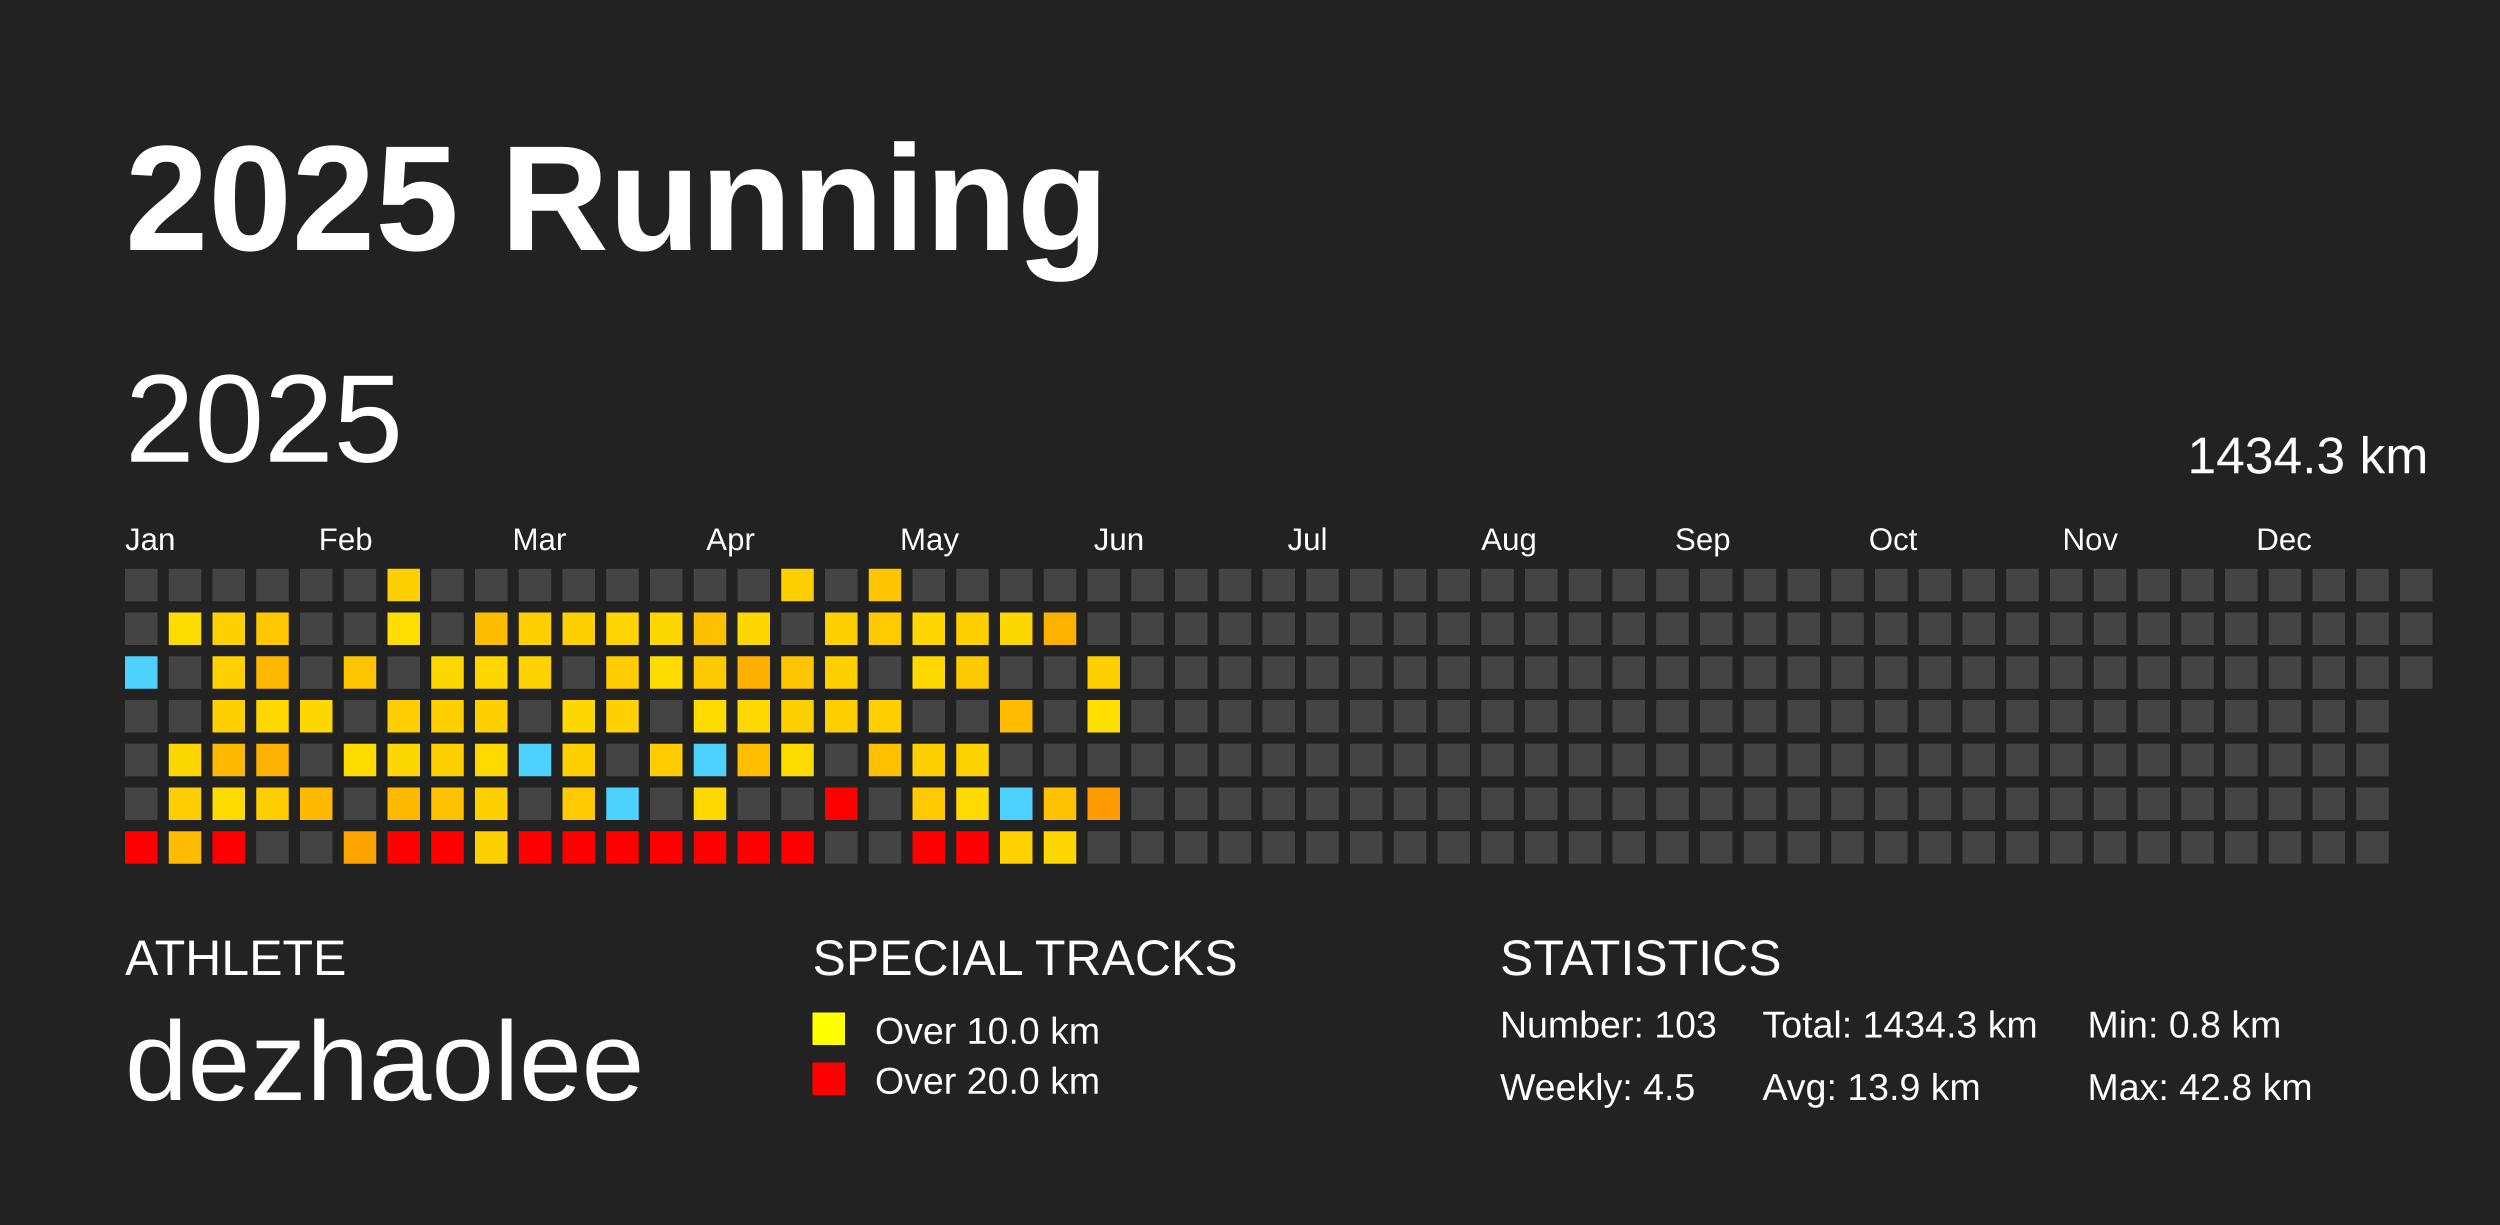
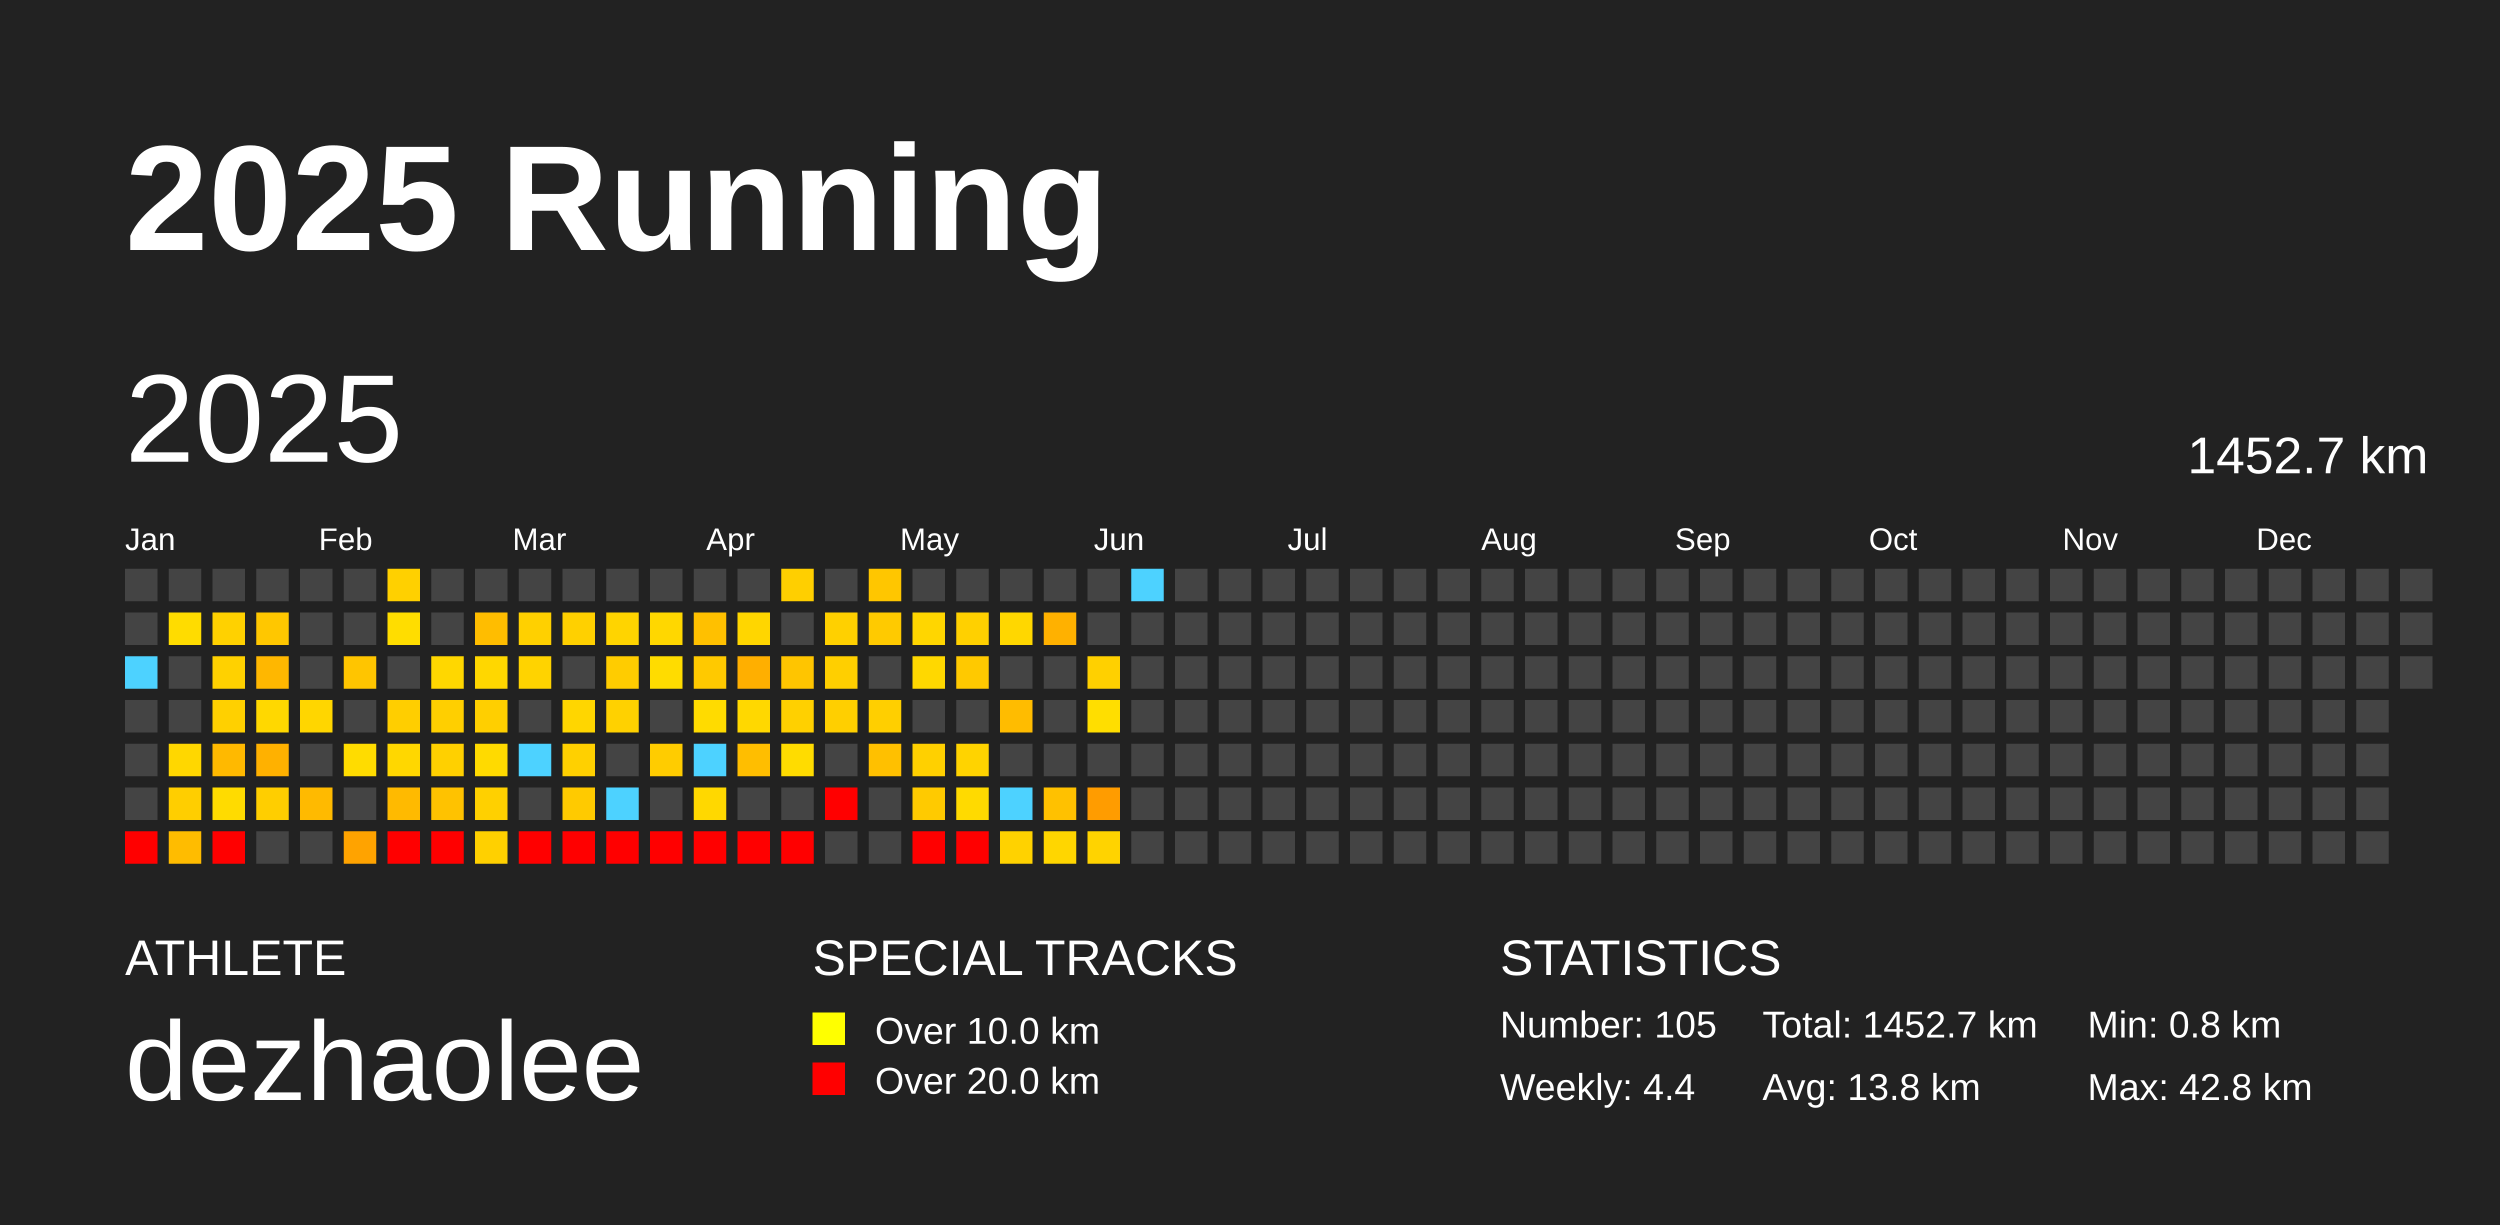
<svg xmlns="http://www.w3.org/2000/svg" baseProfile="full" height="98mm" version="1.1" viewBox="0,0,200,98" width="200mm">
  <defs />
  <rect fill="#222222" height="98" width="200" x="0" y="0" />
  <text fill="#FFFFFF" style="font-size:12px; font-family:Arial; font-weight:bold;" x="10" y="20">2025 Running</text>
  <text fill="#FFFFFF" style="font-size:4px; font-family:Arial" x="10" y="78">ATHLETE</text>
  <text fill="#FFFFFF" style="font-size:9px; font-family:Arial" x="10" y="88">dezhaolee</text>
  <text fill="#FFFFFF" style="font-size:4px; font-family:Arial" x="65" y="78">SPECIAL TRACKS</text>
  <rect fill="yellow" height="2.6" width="2.6" x="65" y="81" />
  <text fill="#FFFFFF" style="font-size:3px; font-family:Arial" x="70" y="83.5">Over 10.0 km</text>
  <rect fill="red" height="2.6" width="2.6" x="65" y="85" />
  <text fill="#FFFFFF" style="font-size:3px; font-family:Arial" x="70" y="87.5">Over 20.0 km</text>
  <text fill="#FFFFFF" style="font-size:4px; font-family:Arial" x="120" y="78">STATISTICS</text>
-   <text fill="#FFFFFF" style="font-size:3px; font-family:Arial" x="120" y="83">Number: 103</text>
-   <text fill="#FFFFFF" style="font-size:3px; font-family:Arial" x="120" y="88">Weekly: 4.5</text>
-   <text fill="#FFFFFF" style="font-size:3px; font-family:Arial" x="141" y="83">Total: 1434.3 km</text>
-   <text fill="#FFFFFF" style="font-size:3px; font-family:Arial" x="141" y="88">Avg: 13.9 km</text>
+   <text fill="#FFFFFF" style="font-size:3px; font-family:Arial" x="120" y="83">Number: 105</text>
+   <text fill="#FFFFFF" style="font-size:3px; font-family:Arial" x="120" y="88">Weekly: 4.4</text>
+   <text fill="#FFFFFF" style="font-size:3px; font-family:Arial" x="141" y="83">Total: 1452.7 km</text>
+   <text fill="#FFFFFF" style="font-size:3px; font-family:Arial" x="141" y="88">Avg: 13.8 km</text>
  <text fill="#FFFFFF" style="font-size:3px; font-family:Arial" x="167" y="83">Min: 0.8 km</text>
  <text fill="#FFFFFF" style="font-size:3px; font-family:Arial" x="167" y="88">Max: 42.8 km</text>
  <text dominant-baseline="hanging" fill="#FFFFFF" style="font-size:10.0px; font-family:Arial;" x="10" y="30">2025</text>
-   <text dominant-baseline="hanging" fill="#FFFFFF" style="font-size:4.125px; font-family:Arial;" x="175" y="35">1434.3 km</text>
+   <text dominant-baseline="hanging" fill="#FFFFFF" style="font-size:4.125px; font-family:Arial;" x="175" y="35">1452.7 km</text>
  <text fill="#FFFFFF" style="font-size:2.5px; font-family:Arial" x="10.0" y="44">Jan</text>
  <text fill="#FFFFFF" style="font-size:2.5px; font-family:Arial" x="25.5" y="44">Feb</text>
  <text fill="#FFFFFF" style="font-size:2.5px; font-family:Arial" x="41.0" y="44">Mar</text>
  <text fill="#FFFFFF" style="font-size:2.5px; font-family:Arial" x="56.5" y="44">Apr</text>
  <text fill="#FFFFFF" style="font-size:2.5px; font-family:Arial" x="72.0" y="44">May</text>
  <text fill="#FFFFFF" style="font-size:2.5px; font-family:Arial" x="87.5" y="44">Jun</text>
  <text fill="#FFFFFF" style="font-size:2.5px; font-family:Arial" x="103.0" y="44">Jul</text>
  <text fill="#FFFFFF" style="font-size:2.5px; font-family:Arial" x="118.5" y="44">Aug</text>
  <text fill="#FFFFFF" style="font-size:2.5px; font-family:Arial" x="134.0" y="44">Sep</text>
  <text fill="#FFFFFF" style="font-size:2.5px; font-family:Arial" x="149.5" y="44">Oct</text>
  <text fill="#FFFFFF" style="font-size:2.5px; font-family:Arial" x="165.0" y="44">Nov</text>
  <text fill="#FFFFFF" style="font-size:2.5px; font-family:Arial" x="180.5" y="44">Dec</text>
  <rect fill="#444444" height="2.6" width="2.6" x="10.0" y="45.5" />
  <rect fill="#444444" height="2.6" width="2.6" x="10.0" y="49.0" />
  <rect fill="#4dd2ff" height="2.6" width="2.6" x="10.0" y="52.5" />
  <rect fill="#444444" height="2.6" width="2.6" x="10.0" y="56.0" />
  <rect fill="#444444" height="2.6" width="2.6" x="10.0" y="59.5" />
  <rect fill="#444444" height="2.6" width="2.6" x="10.0" y="63.0" />
  <rect fill="red" height="2.6" width="2.6" x="10.0" y="66.5" />
  <rect fill="#444444" height="2.6" width="2.6" x="13.5" y="45.5" />
  <rect fill="#ffdc00" height="2.6" width="2.6" x="13.5" y="49.0" />
  <rect fill="#444444" height="2.6" width="2.6" x="13.5" y="52.5" />
  <rect fill="#444444" height="2.6" width="2.6" x="13.5" y="56.0" />
  <rect fill="#ffd700" height="2.6" width="2.6" x="13.5" y="59.5" />
  <rect fill="#ffce00" height="2.6" width="2.6" x="13.5" y="63.0" />
  <rect fill="#ffbc00" height="2.6" width="2.6" x="13.5" y="66.5" />
  <rect fill="#444444" height="2.6" width="2.6" x="17.0" y="45.5" />
  <rect fill="#ffd100" height="2.6" width="2.6" x="17.0" y="49.0" />
  <rect fill="#ffd100" height="2.6" width="2.6" x="17.0" y="52.5" />
  <rect fill="#ffd000" height="2.6" width="2.6" x="17.0" y="56.0" />
  <rect fill="#ffb900" height="2.6" width="2.6" x="17.0" y="59.5" />
  <rect fill="#ffdb00" height="2.6" width="2.6" x="17.0" y="63.0" />
  <rect fill="red" height="2.6" width="2.6" x="17.0" y="66.5" />
  <rect fill="#444444" height="2.6" width="2.6" x="20.5" y="45.5" />
  <rect fill="#ffc700" height="2.6" width="2.6" x="20.5" y="49.0" />
  <rect fill="#ffb700" height="2.6" width="2.6" x="20.5" y="52.5" />
  <rect fill="#ffd800" height="2.6" width="2.6" x="20.5" y="56.0" />
  <rect fill="#ffb100" height="2.6" width="2.6" x="20.5" y="59.5" />
  <rect fill="#ffce00" height="2.6" width="2.6" x="20.5" y="63.0" />
  <rect fill="#444444" height="2.6" width="2.6" x="20.5" y="66.5" />
  <rect fill="#444444" height="2.6" width="2.6" x="24.0" y="45.5" />
  <rect fill="#444444" height="2.6" width="2.6" x="24.0" y="49.0" />
  <rect fill="#444444" height="2.6" width="2.6" x="24.0" y="52.5" />
  <rect fill="#ffd600" height="2.6" width="2.6" x="24.0" y="56.0" />
  <rect fill="#444444" height="2.6" width="2.6" x="24.0" y="59.5" />
  <rect fill="#ffba00" height="2.6" width="2.6" x="24.0" y="63.0" />
  <rect fill="#444444" height="2.6" width="2.6" x="24.0" y="66.5" />
  <rect fill="#444444" height="2.6" width="2.6" x="27.5" y="45.5" />
  <rect fill="#444444" height="2.6" width="2.6" x="27.5" y="49.0" />
  <rect fill="#ffc500" height="2.6" width="2.6" x="27.5" y="52.5" />
  <rect fill="#444444" height="2.6" width="2.6" x="27.5" y="56.0" />
  <rect fill="#ffdc00" height="2.6" width="2.6" x="27.5" y="59.5" />
  <rect fill="#444444" height="2.6" width="2.6" x="27.5" y="63.0" />
  <rect fill="#ffa300" height="2.6" width="2.6" x="27.5" y="66.5" />
  <rect fill="#ffd000" height="2.6" width="2.6" x="31.0" y="45.5" />
  <rect fill="#ffdd00" height="2.6" width="2.6" x="31.0" y="49.0" />
  <rect fill="#444444" height="2.6" width="2.6" x="31.0" y="52.5" />
  <rect fill="#ffce00" height="2.6" width="2.6" x="31.0" y="56.0" />
  <rect fill="#ffd700" height="2.6" width="2.6" x="31.0" y="59.5" />
  <rect fill="#ffba00" height="2.6" width="2.6" x="31.0" y="63.0" />
  <rect fill="red" height="2.6" width="2.6" x="31.0" y="66.5" />
  <rect fill="#444444" height="2.6" width="2.6" x="34.5" y="45.5" />
  <rect fill="#444444" height="2.6" width="2.6" x="34.5" y="49.0" />
  <rect fill="#ffd700" height="2.6" width="2.6" x="34.5" y="52.5" />
  <rect fill="#ffcf00" height="2.6" width="2.6" x="34.5" y="56.0" />
  <rect fill="#ffd000" height="2.6" width="2.6" x="34.5" y="59.5" />
  <rect fill="#ffc200" height="2.6" width="2.6" x="34.5" y="63.0" />
  <rect fill="red" height="2.6" width="2.6" x="34.5" y="66.5" />
  <rect fill="#444444" height="2.6" width="2.6" x="38.0" y="45.5" />
  <rect fill="#ffbd00" height="2.6" width="2.6" x="38.0" y="49.0" />
  <rect fill="#ffd700" height="2.6" width="2.6" x="38.0" y="52.5" />
  <rect fill="#ffcf00" height="2.6" width="2.6" x="38.0" y="56.0" />
  <rect fill="#ffda00" height="2.6" width="2.6" x="38.0" y="59.5" />
  <rect fill="#ffd000" height="2.6" width="2.6" x="38.0" y="63.0" />
  <rect fill="#ffd000" height="2.6" width="2.6" x="38.0" y="66.5" />
  <rect fill="#444444" height="2.6" width="2.6" x="41.5" y="45.5" />
  <rect fill="#ffd000" height="2.6" width="2.6" x="41.5" y="49.0" />
  <rect fill="#ffd300" height="2.6" width="2.6" x="41.5" y="52.5" />
  <rect fill="#444444" height="2.6" width="2.6" x="41.5" y="56.0" />
  <rect fill="#4dd2ff" height="2.6" width="2.6" x="41.5" y="59.5" />
  <rect fill="#444444" height="2.6" width="2.6" x="41.5" y="63.0" />
  <rect fill="red" height="2.6" width="2.6" x="41.5" y="66.5" />
  <rect fill="#444444" height="2.6" width="2.6" x="45.0" y="45.5" />
  <rect fill="#ffd000" height="2.6" width="2.6" x="45.0" y="49.0" />
  <rect fill="#444444" height="2.6" width="2.6" x="45.0" y="52.5" />
  <rect fill="#ffd600" height="2.6" width="2.6" x="45.0" y="56.0" />
  <rect fill="#ffd000" height="2.6" width="2.6" x="45.0" y="59.5" />
  <rect fill="#ffca00" height="2.6" width="2.6" x="45.0" y="63.0" />
  <rect fill="red" height="2.6" width="2.6" x="45.0" y="66.5" />
  <rect fill="#444444" height="2.6" width="2.6" x="48.5" y="45.5" />
  <rect fill="#ffd400" height="2.6" width="2.6" x="48.5" y="49.0" />
  <rect fill="#ffcc00" height="2.6" width="2.6" x="48.5" y="52.5" />
  <rect fill="#ffd100" height="2.6" width="2.6" x="48.5" y="56.0" />
  <rect fill="#444444" height="2.6" width="2.6" x="48.5" y="59.5" />
  <rect fill="#4dd2ff" height="2.6" width="2.6" x="48.5" y="63.0" />
  <rect fill="red" height="2.6" width="2.6" x="48.5" y="66.5" />
  <rect fill="#444444" height="2.6" width="2.6" x="52.0" y="45.5" />
  <rect fill="#ffd700" height="2.6" width="2.6" x="52.0" y="49.0" />
  <rect fill="#ffdc00" height="2.6" width="2.6" x="52.0" y="52.5" />
  <rect fill="#444444" height="2.6" width="2.6" x="52.0" y="56.0" />
  <rect fill="#ffcc00" height="2.6" width="2.6" x="52.0" y="59.5" />
  <rect fill="#444444" height="2.6" width="2.6" x="52.0" y="63.0" />
  <rect fill="red" height="2.6" width="2.6" x="52.0" y="66.5" />
  <rect fill="#444444" height="2.6" width="2.6" x="55.5" y="45.5" />
  <rect fill="#ffc000" height="2.6" width="2.6" x="55.5" y="49.0" />
  <rect fill="#ffc900" height="2.6" width="2.6" x="55.5" y="52.5" />
  <rect fill="#ffdb00" height="2.6" width="2.6" x="55.5" y="56.0" />
  <rect fill="#4dd2ff" height="2.6" width="2.6" x="55.5" y="59.5" />
  <rect fill="#ffd800" height="2.6" width="2.6" x="55.5" y="63.0" />
  <rect fill="red" height="2.6" width="2.6" x="55.5" y="66.5" />
  <rect fill="#444444" height="2.6" width="2.6" x="59.0" y="45.5" />
  <rect fill="#ffd600" height="2.6" width="2.6" x="59.0" y="49.0" />
  <rect fill="#ffaf00" height="2.6" width="2.6" x="59.0" y="52.5" />
  <rect fill="#ffd800" height="2.6" width="2.6" x="59.0" y="56.0" />
  <rect fill="#ffbe00" height="2.6" width="2.6" x="59.0" y="59.5" />
  <rect fill="#444444" height="2.6" width="2.6" x="59.0" y="63.0" />
  <rect fill="red" height="2.6" width="2.6" x="59.0" y="66.5" />
  <rect fill="#ffcf00" height="2.6" width="2.6" x="62.5" y="45.5" />
  <rect fill="#444444" height="2.6" width="2.6" x="62.5" y="49.0" />
  <rect fill="#ffc500" height="2.6" width="2.6" x="62.5" y="52.5" />
  <rect fill="#ffd000" height="2.6" width="2.6" x="62.5" y="56.0" />
  <rect fill="#ffdc00" height="2.6" width="2.6" x="62.5" y="59.5" />
  <rect fill="#444444" height="2.6" width="2.6" x="62.5" y="63.0" />
  <rect fill="red" height="2.6" width="2.6" x="62.5" y="66.5" />
  <rect fill="#444444" height="2.6" width="2.6" x="66.0" y="45.5" />
  <rect fill="#ffd000" height="2.6" width="2.6" x="66.0" y="49.0" />
  <rect fill="#ffcf00" height="2.6" width="2.6" x="66.0" y="52.5" />
  <rect fill="#ffcf00" height="2.6" width="2.6" x="66.0" y="56.0" />
  <rect fill="#444444" height="2.6" width="2.6" x="66.0" y="59.5" />
  <rect fill="red" height="2.6" width="2.6" x="66.0" y="63.0" />
  <rect fill="#444444" height="2.6" width="2.6" x="66.0" y="66.5" />
  <rect fill="#ffc600" height="2.6" width="2.6" x="69.5" y="45.5" />
  <rect fill="#ffca00" height="2.6" width="2.6" x="69.5" y="49.0" />
  <rect fill="#444444" height="2.6" width="2.6" x="69.5" y="52.5" />
  <rect fill="#ffcf00" height="2.6" width="2.6" x="69.5" y="56.0" />
  <rect fill="#ffc000" height="2.6" width="2.6" x="69.5" y="59.5" />
  <rect fill="#444444" height="2.6" width="2.6" x="69.5" y="63.0" />
  <rect fill="#444444" height="2.6" width="2.6" x="69.5" y="66.5" />
  <rect fill="#444444" height="2.6" width="2.6" x="73.0" y="45.5" />
  <rect fill="#ffd600" height="2.6" width="2.6" x="73.0" y="49.0" />
  <rect fill="#ffd800" height="2.6" width="2.6" x="73.0" y="52.5" />
  <rect fill="#444444" height="2.6" width="2.6" x="73.0" y="56.0" />
  <rect fill="#ffd000" height="2.6" width="2.6" x="73.0" y="59.5" />
  <rect fill="#ffca00" height="2.6" width="2.6" x="73.0" y="63.0" />
  <rect fill="red" height="2.6" width="2.6" x="73.0" y="66.5" />
  <rect fill="#444444" height="2.6" width="2.6" x="76.5" y="45.5" />
  <rect fill="#ffd000" height="2.6" width="2.6" x="76.5" y="49.0" />
  <rect fill="#ffc900" height="2.6" width="2.6" x="76.5" y="52.5" />
  <rect fill="#444444" height="2.6" width="2.6" x="76.5" y="56.0" />
  <rect fill="#ffd300" height="2.6" width="2.6" x="76.5" y="59.5" />
  <rect fill="#ffda00" height="2.6" width="2.6" x="76.5" y="63.0" />
  <rect fill="red" height="2.6" width="2.6" x="76.5" y="66.5" />
  <rect fill="#444444" height="2.6" width="2.6" x="80.0" y="45.5" />
  <rect fill="#ffd700" height="2.6" width="2.6" x="80.0" y="49.0" />
  <rect fill="#444444" height="2.6" width="2.6" x="80.0" y="52.5" />
  <rect fill="#ffbc00" height="2.6" width="2.6" x="80.0" y="56.0" />
  <rect fill="#444444" height="2.6" width="2.6" x="80.0" y="59.5" />
  <rect fill="#4dd2ff" height="2.6" width="2.6" x="80.0" y="63.0" />
  <rect fill="#ffd200" height="2.6" width="2.6" x="80.0" y="66.5" />
  <rect fill="#444444" height="2.6" width="2.6" x="83.5" y="45.5" />
  <rect fill="#ffb100" height="2.6" width="2.6" x="83.5" y="49.0" />
  <rect fill="#444444" height="2.6" width="2.6" x="83.5" y="52.5" />
  <rect fill="#444444" height="2.6" width="2.6" x="83.5" y="56.0" />
  <rect fill="#444444" height="2.6" width="2.6" x="83.5" y="59.5" />
  <rect fill="#ffc100" height="2.6" width="2.6" x="83.5" y="63.0" />
  <rect fill="#ffd600" height="2.6" width="2.6" x="83.5" y="66.5" />
  <rect fill="#444444" height="2.6" width="2.6" x="87.0" y="45.5" />
  <rect fill="#444444" height="2.6" width="2.6" x="87.0" y="49.0" />
  <rect fill="#ffd000" height="2.6" width="2.6" x="87.0" y="52.5" />
  <rect fill="#ffde00" height="2.6" width="2.6" x="87.0" y="56.0" />
  <rect fill="#444444" height="2.6" width="2.6" x="87.0" y="59.5" />
  <rect fill="#ff9c00" height="2.6" width="2.6" x="87.0" y="63.0" />
-   <rect fill="#444444" height="2.6" width="2.6" x="87.0" y="66.5" />
-   <rect fill="#444444" height="2.6" width="2.6" x="90.5" y="45.5" />
+   <rect fill="#ffd300" height="2.6" width="2.6" x="87.0" y="66.5" />
+   <rect fill="#4dd2ff" height="2.6" width="2.6" x="90.5" y="45.5" />
  <rect fill="#444444" height="2.6" width="2.6" x="90.5" y="49.0" />
  <rect fill="#444444" height="2.6" width="2.6" x="90.5" y="52.5" />
  <rect fill="#444444" height="2.6" width="2.6" x="90.5" y="56.0" />
  <rect fill="#444444" height="2.6" width="2.6" x="90.5" y="59.5" />
  <rect fill="#444444" height="2.6" width="2.6" x="90.5" y="63.0" />
  <rect fill="#444444" height="2.6" width="2.6" x="90.5" y="66.5" />
  <rect fill="#444444" height="2.6" width="2.6" x="94.0" y="45.5" />
  <rect fill="#444444" height="2.6" width="2.6" x="94.0" y="49.0" />
  <rect fill="#444444" height="2.6" width="2.6" x="94.0" y="52.5" />
  <rect fill="#444444" height="2.6" width="2.6" x="94.0" y="56.0" />
  <rect fill="#444444" height="2.6" width="2.6" x="94.0" y="59.5" />
  <rect fill="#444444" height="2.6" width="2.6" x="94.0" y="63.0" />
  <rect fill="#444444" height="2.6" width="2.6" x="94.0" y="66.5" />
  <rect fill="#444444" height="2.6" width="2.6" x="97.5" y="45.5" />
  <rect fill="#444444" height="2.6" width="2.6" x="97.5" y="49.0" />
  <rect fill="#444444" height="2.6" width="2.6" x="97.5" y="52.5" />
  <rect fill="#444444" height="2.6" width="2.6" x="97.5" y="56.0" />
  <rect fill="#444444" height="2.6" width="2.6" x="97.5" y="59.5" />
  <rect fill="#444444" height="2.6" width="2.6" x="97.5" y="63.0" />
  <rect fill="#444444" height="2.6" width="2.6" x="97.5" y="66.5" />
  <rect fill="#444444" height="2.6" width="2.6" x="101.0" y="45.5" />
  <rect fill="#444444" height="2.6" width="2.6" x="101.0" y="49.0" />
  <rect fill="#444444" height="2.6" width="2.6" x="101.0" y="52.5" />
  <rect fill="#444444" height="2.6" width="2.6" x="101.0" y="56.0" />
  <rect fill="#444444" height="2.6" width="2.6" x="101.0" y="59.5" />
  <rect fill="#444444" height="2.6" width="2.6" x="101.0" y="63.0" />
  <rect fill="#444444" height="2.6" width="2.6" x="101.0" y="66.5" />
  <rect fill="#444444" height="2.6" width="2.6" x="104.5" y="45.5" />
  <rect fill="#444444" height="2.6" width="2.6" x="104.5" y="49.0" />
  <rect fill="#444444" height="2.6" width="2.6" x="104.5" y="52.5" />
  <rect fill="#444444" height="2.6" width="2.6" x="104.5" y="56.0" />
  <rect fill="#444444" height="2.6" width="2.6" x="104.5" y="59.5" />
  <rect fill="#444444" height="2.6" width="2.6" x="104.5" y="63.0" />
  <rect fill="#444444" height="2.6" width="2.6" x="104.5" y="66.5" />
  <rect fill="#444444" height="2.6" width="2.6" x="108.0" y="45.5" />
  <rect fill="#444444" height="2.6" width="2.6" x="108.0" y="49.0" />
  <rect fill="#444444" height="2.6" width="2.6" x="108.0" y="52.5" />
  <rect fill="#444444" height="2.6" width="2.6" x="108.0" y="56.0" />
  <rect fill="#444444" height="2.6" width="2.6" x="108.0" y="59.5" />
  <rect fill="#444444" height="2.6" width="2.6" x="108.0" y="63.0" />
  <rect fill="#444444" height="2.6" width="2.6" x="108.0" y="66.5" />
  <rect fill="#444444" height="2.6" width="2.6" x="111.5" y="45.5" />
  <rect fill="#444444" height="2.6" width="2.6" x="111.5" y="49.0" />
  <rect fill="#444444" height="2.6" width="2.6" x="111.5" y="52.5" />
  <rect fill="#444444" height="2.6" width="2.6" x="111.5" y="56.0" />
  <rect fill="#444444" height="2.6" width="2.6" x="111.5" y="59.5" />
  <rect fill="#444444" height="2.6" width="2.6" x="111.5" y="63.0" />
  <rect fill="#444444" height="2.6" width="2.6" x="111.5" y="66.5" />
  <rect fill="#444444" height="2.6" width="2.6" x="115.0" y="45.5" />
  <rect fill="#444444" height="2.6" width="2.6" x="115.0" y="49.0" />
  <rect fill="#444444" height="2.6" width="2.6" x="115.0" y="52.5" />
  <rect fill="#444444" height="2.6" width="2.6" x="115.0" y="56.0" />
  <rect fill="#444444" height="2.6" width="2.6" x="115.0" y="59.5" />
  <rect fill="#444444" height="2.6" width="2.6" x="115.0" y="63.0" />
  <rect fill="#444444" height="2.6" width="2.6" x="115.0" y="66.5" />
  <rect fill="#444444" height="2.6" width="2.6" x="118.5" y="45.5" />
  <rect fill="#444444" height="2.6" width="2.6" x="118.5" y="49.0" />
  <rect fill="#444444" height="2.6" width="2.6" x="118.5" y="52.5" />
  <rect fill="#444444" height="2.6" width="2.6" x="118.5" y="56.0" />
  <rect fill="#444444" height="2.6" width="2.6" x="118.5" y="59.5" />
  <rect fill="#444444" height="2.6" width="2.6" x="118.5" y="63.0" />
  <rect fill="#444444" height="2.6" width="2.6" x="118.5" y="66.5" />
  <rect fill="#444444" height="2.6" width="2.6" x="122.0" y="45.5" />
  <rect fill="#444444" height="2.6" width="2.6" x="122.0" y="49.0" />
  <rect fill="#444444" height="2.6" width="2.6" x="122.0" y="52.5" />
  <rect fill="#444444" height="2.6" width="2.6" x="122.0" y="56.0" />
  <rect fill="#444444" height="2.6" width="2.6" x="122.0" y="59.5" />
  <rect fill="#444444" height="2.6" width="2.6" x="122.0" y="63.0" />
  <rect fill="#444444" height="2.6" width="2.6" x="122.0" y="66.5" />
  <rect fill="#444444" height="2.6" width="2.6" x="125.5" y="45.5" />
  <rect fill="#444444" height="2.6" width="2.6" x="125.5" y="49.0" />
  <rect fill="#444444" height="2.6" width="2.6" x="125.5" y="52.5" />
  <rect fill="#444444" height="2.6" width="2.6" x="125.5" y="56.0" />
  <rect fill="#444444" height="2.6" width="2.6" x="125.5" y="59.5" />
  <rect fill="#444444" height="2.6" width="2.6" x="125.5" y="63.0" />
  <rect fill="#444444" height="2.6" width="2.6" x="125.5" y="66.5" />
  <rect fill="#444444" height="2.6" width="2.6" x="129.0" y="45.5" />
  <rect fill="#444444" height="2.6" width="2.6" x="129.0" y="49.0" />
  <rect fill="#444444" height="2.6" width="2.6" x="129.0" y="52.5" />
  <rect fill="#444444" height="2.6" width="2.6" x="129.0" y="56.0" />
  <rect fill="#444444" height="2.6" width="2.6" x="129.0" y="59.5" />
  <rect fill="#444444" height="2.6" width="2.6" x="129.0" y="63.0" />
  <rect fill="#444444" height="2.6" width="2.6" x="129.0" y="66.5" />
  <rect fill="#444444" height="2.6" width="2.6" x="132.5" y="45.5" />
  <rect fill="#444444" height="2.6" width="2.6" x="132.5" y="49.0" />
  <rect fill="#444444" height="2.6" width="2.6" x="132.5" y="52.5" />
  <rect fill="#444444" height="2.6" width="2.6" x="132.5" y="56.0" />
  <rect fill="#444444" height="2.6" width="2.6" x="132.5" y="59.5" />
  <rect fill="#444444" height="2.6" width="2.6" x="132.5" y="63.0" />
  <rect fill="#444444" height="2.6" width="2.6" x="132.5" y="66.5" />
  <rect fill="#444444" height="2.6" width="2.6" x="136.0" y="45.5" />
  <rect fill="#444444" height="2.6" width="2.6" x="136.0" y="49.0" />
  <rect fill="#444444" height="2.6" width="2.6" x="136.0" y="52.5" />
  <rect fill="#444444" height="2.6" width="2.6" x="136.0" y="56.0" />
  <rect fill="#444444" height="2.6" width="2.6" x="136.0" y="59.5" />
  <rect fill="#444444" height="2.6" width="2.6" x="136.0" y="63.0" />
  <rect fill="#444444" height="2.6" width="2.6" x="136.0" y="66.5" />
  <rect fill="#444444" height="2.6" width="2.6" x="139.5" y="45.5" />
  <rect fill="#444444" height="2.6" width="2.6" x="139.5" y="49.0" />
  <rect fill="#444444" height="2.6" width="2.6" x="139.5" y="52.5" />
  <rect fill="#444444" height="2.6" width="2.6" x="139.5" y="56.0" />
  <rect fill="#444444" height="2.6" width="2.6" x="139.5" y="59.5" />
  <rect fill="#444444" height="2.6" width="2.6" x="139.5" y="63.0" />
  <rect fill="#444444" height="2.6" width="2.6" x="139.5" y="66.5" />
  <rect fill="#444444" height="2.6" width="2.6" x="143.0" y="45.5" />
  <rect fill="#444444" height="2.6" width="2.6" x="143.0" y="49.0" />
  <rect fill="#444444" height="2.6" width="2.6" x="143.0" y="52.5" />
  <rect fill="#444444" height="2.6" width="2.6" x="143.0" y="56.0" />
  <rect fill="#444444" height="2.6" width="2.6" x="143.0" y="59.5" />
  <rect fill="#444444" height="2.6" width="2.6" x="143.0" y="63.0" />
  <rect fill="#444444" height="2.6" width="2.6" x="143.0" y="66.5" />
  <rect fill="#444444" height="2.6" width="2.6" x="146.5" y="45.5" />
  <rect fill="#444444" height="2.6" width="2.6" x="146.5" y="49.0" />
  <rect fill="#444444" height="2.6" width="2.6" x="146.5" y="52.5" />
  <rect fill="#444444" height="2.6" width="2.6" x="146.5" y="56.0" />
  <rect fill="#444444" height="2.6" width="2.6" x="146.5" y="59.5" />
  <rect fill="#444444" height="2.6" width="2.6" x="146.5" y="63.0" />
  <rect fill="#444444" height="2.6" width="2.6" x="146.5" y="66.5" />
  <rect fill="#444444" height="2.6" width="2.6" x="150.0" y="45.5" />
  <rect fill="#444444" height="2.6" width="2.6" x="150.0" y="49.0" />
  <rect fill="#444444" height="2.6" width="2.6" x="150.0" y="52.5" />
  <rect fill="#444444" height="2.6" width="2.6" x="150.0" y="56.0" />
  <rect fill="#444444" height="2.6" width="2.6" x="150.0" y="59.5" />
  <rect fill="#444444" height="2.6" width="2.6" x="150.0" y="63.0" />
  <rect fill="#444444" height="2.6" width="2.6" x="150.0" y="66.5" />
  <rect fill="#444444" height="2.6" width="2.6" x="153.5" y="45.5" />
  <rect fill="#444444" height="2.6" width="2.6" x="153.5" y="49.0" />
  <rect fill="#444444" height="2.6" width="2.6" x="153.5" y="52.5" />
  <rect fill="#444444" height="2.6" width="2.6" x="153.5" y="56.0" />
  <rect fill="#444444" height="2.6" width="2.6" x="153.5" y="59.5" />
  <rect fill="#444444" height="2.6" width="2.6" x="153.5" y="63.0" />
  <rect fill="#444444" height="2.6" width="2.6" x="153.5" y="66.5" />
  <rect fill="#444444" height="2.6" width="2.6" x="157.0" y="45.5" />
  <rect fill="#444444" height="2.6" width="2.6" x="157.0" y="49.0" />
  <rect fill="#444444" height="2.6" width="2.6" x="157.0" y="52.5" />
  <rect fill="#444444" height="2.6" width="2.6" x="157.0" y="56.0" />
  <rect fill="#444444" height="2.6" width="2.6" x="157.0" y="59.5" />
  <rect fill="#444444" height="2.6" width="2.6" x="157.0" y="63.0" />
  <rect fill="#444444" height="2.6" width="2.6" x="157.0" y="66.5" />
  <rect fill="#444444" height="2.6" width="2.6" x="160.5" y="45.5" />
  <rect fill="#444444" height="2.6" width="2.6" x="160.5" y="49.0" />
  <rect fill="#444444" height="2.6" width="2.6" x="160.5" y="52.5" />
  <rect fill="#444444" height="2.6" width="2.6" x="160.5" y="56.0" />
  <rect fill="#444444" height="2.6" width="2.6" x="160.5" y="59.5" />
  <rect fill="#444444" height="2.6" width="2.6" x="160.5" y="63.0" />
  <rect fill="#444444" height="2.6" width="2.6" x="160.5" y="66.5" />
  <rect fill="#444444" height="2.6" width="2.6" x="164.0" y="45.5" />
  <rect fill="#444444" height="2.6" width="2.6" x="164.0" y="49.0" />
  <rect fill="#444444" height="2.6" width="2.6" x="164.0" y="52.5" />
  <rect fill="#444444" height="2.6" width="2.6" x="164.0" y="56.0" />
  <rect fill="#444444" height="2.6" width="2.6" x="164.0" y="59.5" />
  <rect fill="#444444" height="2.6" width="2.6" x="164.0" y="63.0" />
  <rect fill="#444444" height="2.6" width="2.6" x="164.0" y="66.5" />
  <rect fill="#444444" height="2.6" width="2.6" x="167.5" y="45.5" />
  <rect fill="#444444" height="2.6" width="2.6" x="167.5" y="49.0" />
  <rect fill="#444444" height="2.6" width="2.6" x="167.5" y="52.5" />
  <rect fill="#444444" height="2.6" width="2.6" x="167.5" y="56.0" />
  <rect fill="#444444" height="2.6" width="2.6" x="167.5" y="59.5" />
  <rect fill="#444444" height="2.6" width="2.6" x="167.5" y="63.0" />
  <rect fill="#444444" height="2.6" width="2.6" x="167.5" y="66.5" />
  <rect fill="#444444" height="2.6" width="2.6" x="171.0" y="45.5" />
  <rect fill="#444444" height="2.6" width="2.6" x="171.0" y="49.0" />
  <rect fill="#444444" height="2.6" width="2.6" x="171.0" y="52.5" />
  <rect fill="#444444" height="2.6" width="2.6" x="171.0" y="56.0" />
  <rect fill="#444444" height="2.6" width="2.6" x="171.0" y="59.5" />
  <rect fill="#444444" height="2.6" width="2.6" x="171.0" y="63.0" />
  <rect fill="#444444" height="2.6" width="2.6" x="171.0" y="66.5" />
  <rect fill="#444444" height="2.6" width="2.6" x="174.5" y="45.5" />
  <rect fill="#444444" height="2.6" width="2.6" x="174.5" y="49.0" />
  <rect fill="#444444" height="2.6" width="2.6" x="174.5" y="52.5" />
  <rect fill="#444444" height="2.6" width="2.6" x="174.5" y="56.0" />
  <rect fill="#444444" height="2.6" width="2.6" x="174.5" y="59.5" />
  <rect fill="#444444" height="2.6" width="2.6" x="174.5" y="63.0" />
  <rect fill="#444444" height="2.6" width="2.6" x="174.5" y="66.5" />
  <rect fill="#444444" height="2.6" width="2.6" x="178.0" y="45.5" />
  <rect fill="#444444" height="2.6" width="2.6" x="178.0" y="49.0" />
  <rect fill="#444444" height="2.6" width="2.6" x="178.0" y="52.5" />
  <rect fill="#444444" height="2.6" width="2.6" x="178.0" y="56.0" />
  <rect fill="#444444" height="2.6" width="2.6" x="178.0" y="59.5" />
  <rect fill="#444444" height="2.6" width="2.6" x="178.0" y="63.0" />
  <rect fill="#444444" height="2.6" width="2.6" x="178.0" y="66.5" />
  <rect fill="#444444" height="2.6" width="2.6" x="181.5" y="45.5" />
  <rect fill="#444444" height="2.6" width="2.6" x="181.5" y="49.0" />
  <rect fill="#444444" height="2.6" width="2.6" x="181.5" y="52.5" />
  <rect fill="#444444" height="2.6" width="2.6" x="181.5" y="56.0" />
  <rect fill="#444444" height="2.6" width="2.6" x="181.5" y="59.5" />
  <rect fill="#444444" height="2.6" width="2.6" x="181.5" y="63.0" />
  <rect fill="#444444" height="2.6" width="2.6" x="181.5" y="66.5" />
  <rect fill="#444444" height="2.6" width="2.6" x="185.0" y="45.5" />
  <rect fill="#444444" height="2.6" width="2.6" x="185.0" y="49.0" />
  <rect fill="#444444" height="2.6" width="2.6" x="185.0" y="52.5" />
  <rect fill="#444444" height="2.6" width="2.6" x="185.0" y="56.0" />
  <rect fill="#444444" height="2.6" width="2.6" x="185.0" y="59.5" />
  <rect fill="#444444" height="2.6" width="2.6" x="185.0" y="63.0" />
  <rect fill="#444444" height="2.6" width="2.6" x="185.0" y="66.5" />
  <rect fill="#444444" height="2.6" width="2.6" x="188.5" y="45.5" />
  <rect fill="#444444" height="2.6" width="2.6" x="188.5" y="49.0" />
  <rect fill="#444444" height="2.6" width="2.6" x="188.5" y="52.5" />
  <rect fill="#444444" height="2.6" width="2.6" x="188.5" y="56.0" />
  <rect fill="#444444" height="2.6" width="2.6" x="188.5" y="59.5" />
  <rect fill="#444444" height="2.6" width="2.6" x="188.5" y="63.0" />
  <rect fill="#444444" height="2.6" width="2.6" x="188.5" y="66.5" />
  <rect fill="#444444" height="2.6" width="2.6" x="192.0" y="45.5" />
  <rect fill="#444444" height="2.6" width="2.6" x="192.0" y="49.0" />
  <rect fill="#444444" height="2.6" width="2.6" x="192.0" y="52.5" />
</svg>
